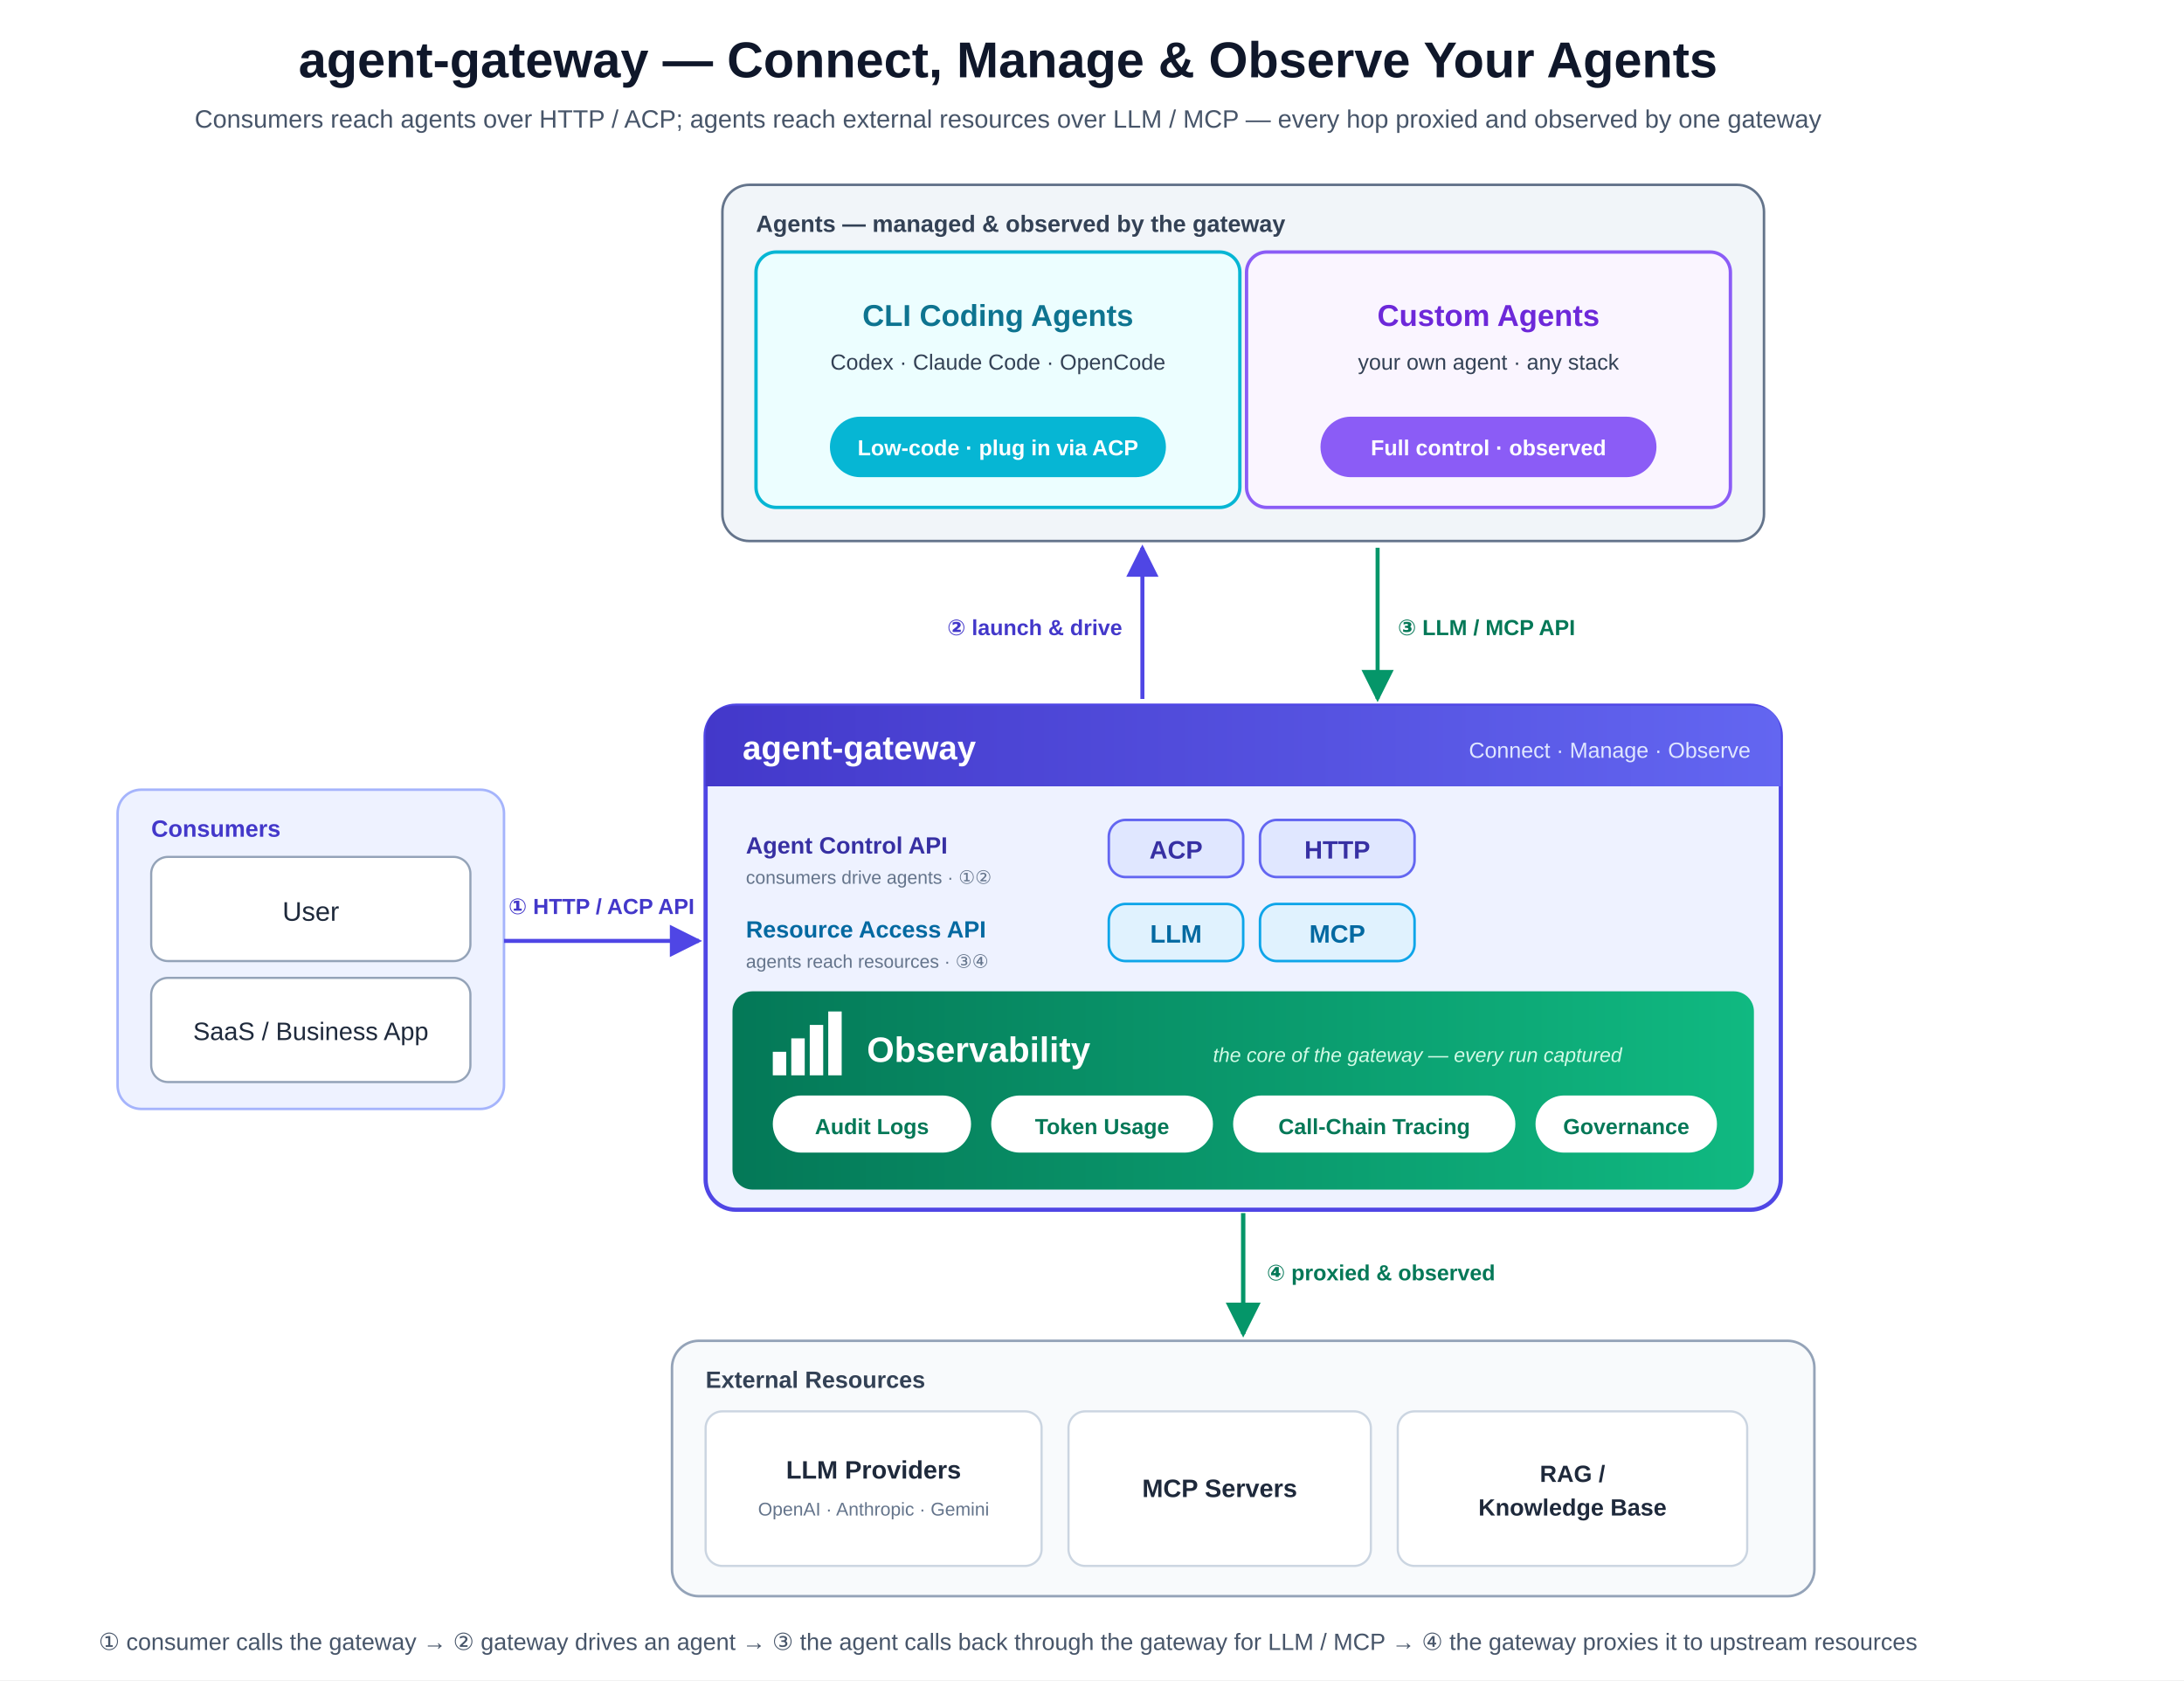
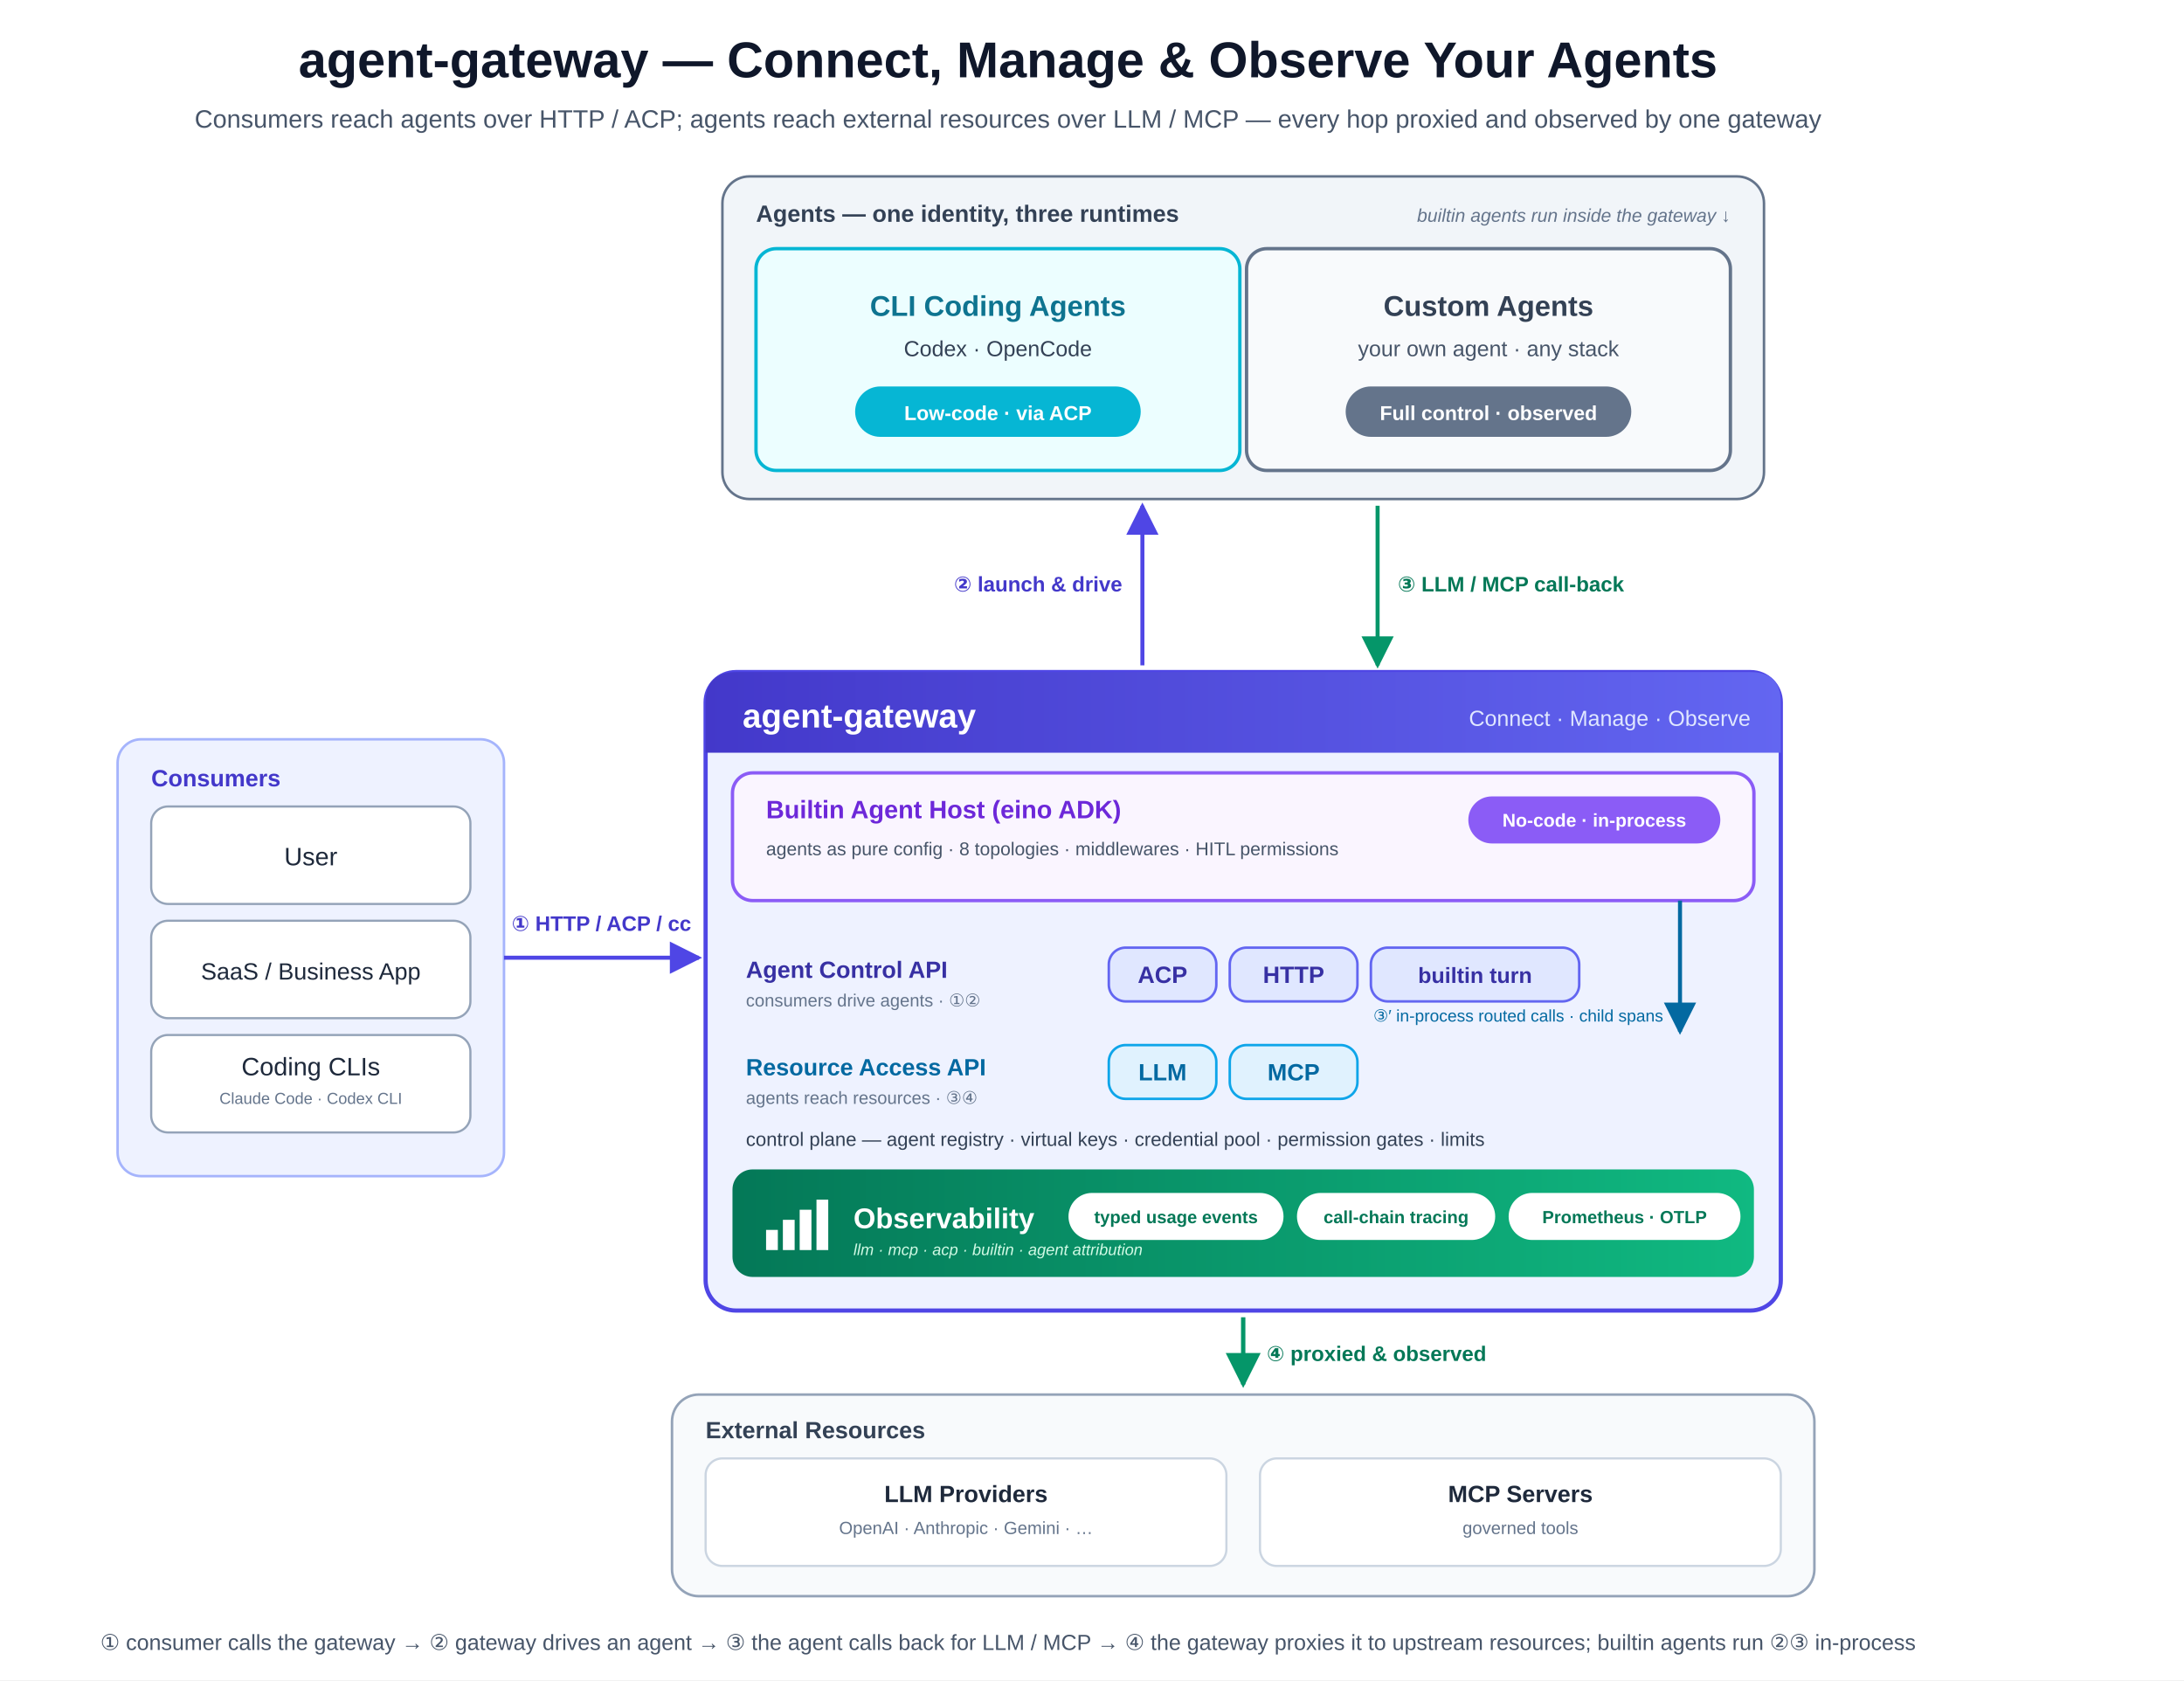
<svg xmlns="http://www.w3.org/2000/svg" width="1950" height="1500" viewBox="0 0 1300 1000" font-family="Helvetica Neue, Arial, sans-serif">
  <defs>
    <marker id="arrowI" viewBox="0 0 10 10" refX="9" refY="5" markerWidth="8" markerHeight="8" orient="auto-start-reverse">
      <path d="M0,0 L10,5 L0,10 z" fill="#4f46e5" />
    </marker>
    <marker id="arrowG" viewBox="0 0 10 10" refX="9" refY="5" markerWidth="8" markerHeight="8" orient="auto-start-reverse">
      <path d="M0,0 L10,5 L0,10 z" fill="#059669" />
+     </marker>
+     <marker id="arrowS" viewBox="0 0 10 10" refX="9" refY="5" markerWidth="8" markerHeight="8" orient="auto-start-reverse">
+       <path d="M0,0 L10,5 L0,10 z" fill="#0369a1" />
    </marker>
    <linearGradient id="gwGrad" x1="0" y1="0" x2="1" y2="0">
      <stop offset="0" stop-color="#4338ca" />
      <stop offset="1" stop-color="#6366f1" />
    </linearGradient>
    <linearGradient id="obsGrad" x1="0" y1="0" x2="1" y2="0">
      <stop offset="0" stop-color="#047857" />
      <stop offset="1" stop-color="#10b981" />
    </linearGradient>
  </defs>
  <rect x="0" y="0" width="1300" height="1000" fill="#ffffff" />
  <text x="600" y="46" text-anchor="middle" font-size="30" font-weight="800" fill="#0f172a">agent-gateway — Connect, Manage &amp; Observe Your Agents</text>
  <text x="600" y="76" text-anchor="middle" font-size="15" fill="#475569">Consumers reach agents over HTTP / ACP; agents reach external resources over LLM / MCP — every hop proxied and observed by one gateway</text>
-   <rect x="430" y="110" width="620" height="212" rx="16" fill="#f1f5f9" stroke="#64748b" stroke-width="1.5" />
-   <text x="450" y="138" font-size="14" font-weight="700" fill="#334155">Agents — managed &amp; observed by the gateway</text>
-   <rect x="450" y="150" width="288" height="152" rx="12" fill="#ecfeff" stroke="#06b6d4" stroke-width="2" />
-   <text x="594" y="194" text-anchor="middle" font-size="18" font-weight="800" fill="#0e7490">CLI Coding Agents</text>
-   <text x="594" y="220" text-anchor="middle" font-size="13" fill="#334155">Codex · Claude Code · OpenCode</text>
-   <rect x="494" y="248" width="200" height="36" rx="18" fill="#06b6d4" />
-   <text x="594" y="271" text-anchor="middle" font-size="13" font-weight="700" fill="#ffffff">Low-code · plug in via ACP</text>
-   <rect x="742" y="150" width="288" height="152" rx="12" fill="#faf5ff" stroke="#8b5cf6" stroke-width="2" />
-   <text x="886" y="194" text-anchor="middle" font-size="18" font-weight="800" fill="#6d28d9">Custom Agents</text>
-   <text x="886" y="220" text-anchor="middle" font-size="13" fill="#334155">your own agent · any stack</text>
-   <rect x="786" y="248" width="200" height="36" rx="18" fill="#8b5cf6" />
-   <text x="886" y="271" text-anchor="middle" font-size="13" font-weight="700" fill="#ffffff">Full control · observed</text>
-   <rect x="70" y="470" width="230" height="190" rx="14" fill="#eef2ff" stroke="#a5b4fc" stroke-width="1.5" />
-   <text x="90" y="498" font-size="14" font-weight="700" fill="#4338ca">Consumers</text>
-   <rect x="90" y="510" width="190" height="62" rx="10" fill="#ffffff" stroke="#94a3b8" stroke-width="1.3" />
-   <text x="185" y="548" text-anchor="middle" font-size="16" fill="#1e293b">User</text>
-   <rect x="90" y="582" width="190" height="62" rx="10" fill="#ffffff" stroke="#94a3b8" stroke-width="1.3" />
-   <text x="185" y="619" text-anchor="middle" font-size="15" fill="#1e293b">SaaS / Business App</text>
-   <rect x="420" y="420" width="640" height="300" rx="18" fill="#eef2ff" stroke="#4f46e5" stroke-width="2.5" />
-   <path d="M420,438 Q420,420 438,420 L1042,420 Q1060,420 1060,438 L1060,468 L420,468 Z" fill="url(#gwGrad)" />
-   <text x="442" y="452" font-size="20" font-weight="800" fill="#ffffff">agent-gateway</text>
-   <text x="1042" y="451" text-anchor="end" font-size="13" fill="#e0e7ff">Connect · Manage · Observe</text>
-   <text x="444" y="508" font-size="14" font-weight="700" fill="#3730a3">Agent Control API</text>
-   <text x="444" y="526" font-size="11" fill="#64748b">consumers drive agents · ①②</text>
-   <rect x="660" y="488" width="80" height="34" rx="10" fill="#e0e7ff" stroke="#6366f1" stroke-width="1.5" />
-   <text x="700" y="511" text-anchor="middle" font-size="15" font-weight="700" fill="#3730a3">ACP</text>
-   <rect x="750" y="488" width="92" height="34" rx="10" fill="#e0e7ff" stroke="#6366f1" stroke-width="1.5" />
-   <text x="796" y="511" text-anchor="middle" font-size="15" font-weight="700" fill="#3730a3">HTTP</text>
-   <text x="444" y="558" font-size="14" font-weight="700" fill="#0369a1">Resource Access API</text>
-   <text x="444" y="576" font-size="11" fill="#64748b">agents reach resources · ③④</text>
-   <rect x="660" y="538" width="80" height="34" rx="10" fill="#e0f2fe" stroke="#0ea5e9" stroke-width="1.5" />
-   <text x="700" y="561" text-anchor="middle" font-size="15" font-weight="700" fill="#0369a1">LLM</text>
-   <rect x="750" y="538" width="92" height="34" rx="10" fill="#e0f2fe" stroke="#0ea5e9" stroke-width="1.5" />
-   <text x="796" y="561" text-anchor="middle" font-size="15" font-weight="700" fill="#0369a1">MCP</text>
-   <rect x="436" y="590" width="608" height="118" rx="12" fill="url(#obsGrad)" />
-   <rect x="460" y="626" width="8" height="14" fill="#ffffff" />
-   <rect x="471" y="618" width="8" height="22" fill="#ffffff" />
-   <rect x="482" y="610" width="8" height="30" fill="#ffffff" />
-   <rect x="493" y="602" width="8" height="38" fill="#ffffff" />
-   <text x="516" y="632" font-size="21" font-weight="800" fill="#ffffff">Observability</text>
-   <text x="722" y="632" font-size="12" font-style="italic" fill="#d1fae5">the core of the gateway — every run captured</text>
-   <rect x="460" y="652" width="118" height="34" rx="17" fill="#ffffff" />
-   <text x="519" y="675" text-anchor="middle" font-size="13" font-weight="700" fill="#047857">Audit Logs</text>
-   <rect x="590" y="652" width="132" height="34" rx="17" fill="#ffffff" />
-   <text x="656" y="675" text-anchor="middle" font-size="13" font-weight="700" fill="#047857">Token Usage</text>
-   <rect x="734" y="652" width="168" height="34" rx="17" fill="#ffffff" />
-   <text x="818" y="675" text-anchor="middle" font-size="13" font-weight="700" fill="#047857">Call-Chain Tracing</text>
-   <rect x="914" y="652" width="108" height="34" rx="17" fill="#ffffff" />
-   <text x="968" y="675" text-anchor="middle" font-size="13" font-weight="700" fill="#047857">Governance</text>
-   <rect x="400" y="798" width="680" height="152" rx="16" fill="#f8fafc" stroke="#94a3b8" stroke-width="1.5" />
-   <text x="420" y="826" font-size="14" font-weight="700" fill="#334155">External Resources</text>
-   <rect x="420" y="840" width="200" height="92" rx="10" fill="#ffffff" stroke="#cbd5e1" stroke-width="1.3" />
-   <text x="520" y="880" text-anchor="middle" font-size="15" font-weight="700" fill="#1e293b">LLM Providers</text>
-   <text x="520" y="902" text-anchor="middle" font-size="11" fill="#64748b">OpenAI · Anthropic · Gemini</text>
-   <rect x="636" y="840" width="180" height="92" rx="10" fill="#ffffff" stroke="#cbd5e1" stroke-width="1.3" />
-   <text x="726" y="891" text-anchor="middle" font-size="15" font-weight="700" fill="#1e293b">MCP Servers</text>
-   <rect x="832" y="840" width="208" height="92" rx="10" fill="#ffffff" stroke="#cbd5e1" stroke-width="1.3" />
-   <text x="936" y="882" text-anchor="middle" font-size="14" font-weight="700" fill="#1e293b">RAG /</text>
-   <text x="936" y="902" text-anchor="middle" font-size="14" font-weight="700" fill="#1e293b">Knowledge Base</text>
-   <path d="M300,560 L416,560" stroke="#4f46e5" stroke-width="2.4" fill="none" marker-end="url(#arrowI)" />
-   <text x="358" y="544" text-anchor="middle" font-size="13" font-weight="700" fill="#4338ca">① HTTP / ACP API</text>
-   <path d="M680,416 L680,326" stroke="#4f46e5" stroke-width="2.4" fill="none" marker-end="url(#arrowI)" />
-   <text x="668" y="378" text-anchor="end" font-size="13" font-weight="700" fill="#4338ca">② launch &amp; drive</text>
-   <path d="M820,326 L820,416" stroke="#059669" stroke-width="2.4" fill="none" marker-end="url(#arrowG)" />
-   <text x="832" y="378" text-anchor="start" font-size="13" font-weight="700" fill="#047857">③ LLM / MCP API</text>
-   <path d="M740,722 L740,794" stroke="#059669" stroke-width="2.6" fill="none" marker-end="url(#arrowG)" />
-   <text x="754" y="762" font-size="13" font-weight="700" fill="#047857">④ proxied &amp; observed</text>
-   <text x="600" y="982" text-anchor="middle" font-size="14" fill="#475569">① consumer calls the gateway → ② gateway drives an agent → ③ the agent calls back through the gateway for LLM / MCP → ④ the gateway proxies it to upstream resources</text>
+   <rect x="430" y="105" width="620" height="192" rx="16" fill="#f1f5f9" stroke="#64748b" stroke-width="1.5" />
+   <text x="450" y="132" font-size="14" font-weight="700" fill="#334155">Agents — one identity, three runtimes</text>
+   <text x="1030" y="132" text-anchor="end" font-size="11" font-style="italic" fill="#64748b">builtin agents run inside the gateway ↓</text>
+   <rect x="450" y="148" width="288" height="132" rx="12" fill="#ecfeff" stroke="#06b6d4" stroke-width="2" />
+   <text x="594" y="188" text-anchor="middle" font-size="17" font-weight="800" fill="#0e7490">CLI Coding Agents</text>
+   <text x="594" y="212" text-anchor="middle" font-size="13" fill="#334155">Codex · OpenCode</text>
+   <rect x="509" y="230" width="170" height="30" rx="15" fill="#06b6d4" />
+   <text x="594" y="250" text-anchor="middle" font-size="12" font-weight="700" fill="#ffffff">Low-code · via ACP</text>
+   <rect x="742" y="148" width="288" height="132" rx="12" fill="#f8fafc" stroke="#64748b" stroke-width="2" />
+   <text x="886" y="188" text-anchor="middle" font-size="17" font-weight="800" fill="#334155">Custom Agents</text>
+   <text x="886" y="212" text-anchor="middle" font-size="13" fill="#475569">your own agent · any stack</text>
+   <rect x="801" y="230" width="170" height="30" rx="15" fill="#64748b" />
+   <text x="886" y="250" text-anchor="middle" font-size="12" font-weight="700" fill="#ffffff">Full control · observed</text>
+   <rect x="70" y="440" width="230" height="260" rx="14" fill="#eef2ff" stroke="#a5b4fc" stroke-width="1.5" />
+   <text x="90" y="468" font-size="14" font-weight="700" fill="#4338ca">Consumers</text>
+   <rect x="90" y="480" width="190" height="58" rx="10" fill="#ffffff" stroke="#94a3b8" stroke-width="1.3" />
+   <text x="185" y="515" text-anchor="middle" font-size="15" fill="#1e293b">User</text>
+   <rect x="90" y="548" width="190" height="58" rx="10" fill="#ffffff" stroke="#94a3b8" stroke-width="1.3" />
+   <text x="185" y="583" text-anchor="middle" font-size="14" fill="#1e293b">SaaS / Business App</text>
+   <rect x="90" y="616" width="190" height="58" rx="10" fill="#ffffff" stroke="#94a3b8" stroke-width="1.3" />
+   <text x="185" y="640" text-anchor="middle" font-size="15" fill="#1e293b">Coding CLIs</text>
+   <text x="185" y="657" text-anchor="middle" font-size="9.5" fill="#64748b">Claude Code · Codex CLI</text>
+   <rect x="420" y="400" width="640" height="380" rx="18" fill="#eef2ff" stroke="#4f46e5" stroke-width="2.5" />
+   <path d="M420,418 Q420,400 438,400 L1042,400 Q1060,400 1060,418 L1060,448 L420,448 Z" fill="url(#gwGrad)" />
+   <text x="442" y="433" font-size="20" font-weight="800" fill="#ffffff">agent-gateway</text>
+   <text x="1042" y="432" text-anchor="end" font-size="13" fill="#e0e7ff">Connect · Manage · Observe</text>
+   <rect x="436" y="460" width="608" height="76" rx="12" fill="#faf5ff" stroke="#8b5cf6" stroke-width="2" />
+   <text x="456" y="487" font-size="15" font-weight="800" fill="#6d28d9">Builtin Agent Host (eino ADK)</text>
+   <text x="456" y="509" font-size="11" fill="#475569">agents as pure config · 8 topologies · middlewares · HITL permissions</text>
+   <rect x="874" y="474" width="150" height="28" rx="14" fill="#8b5cf6" />
+   <text x="949" y="492" text-anchor="middle" font-size="11" font-weight="700" fill="#ffffff">No-code · in-process</text>
+   <text x="444" y="582" font-size="14" font-weight="700" fill="#3730a3">Agent Control API</text>
+   <text x="444" y="599" font-size="10.5" fill="#64748b">consumers drive agents · ①②</text>
+   <rect x="660" y="564" width="64" height="32" rx="10" fill="#e0e7ff" stroke="#6366f1" stroke-width="1.5" />
+   <text x="692" y="585" text-anchor="middle" font-size="14" font-weight="700" fill="#3730a3">ACP</text>
+   <rect x="732" y="564" width="76" height="32" rx="10" fill="#e0e7ff" stroke="#6366f1" stroke-width="1.5" />
+   <text x="770" y="585" text-anchor="middle" font-size="14" font-weight="700" fill="#3730a3">HTTP</text>
+   <rect x="816" y="564" width="124" height="32" rx="10" fill="#e0e7ff" stroke="#6366f1" stroke-width="1.5" />
+   <text x="878" y="585" text-anchor="middle" font-size="13" font-weight="700" fill="#3730a3">builtin turn</text>
+   <text x="444" y="640" font-size="14" font-weight="700" fill="#0369a1">Resource Access API</text>
+   <text x="444" y="657" font-size="10.5" fill="#64748b">agents reach resources · ③④</text>
+   <rect x="660" y="622" width="64" height="32" rx="10" fill="#e0f2fe" stroke="#0ea5e9" stroke-width="1.5" />
+   <text x="692" y="643" text-anchor="middle" font-size="14" font-weight="700" fill="#0369a1">LLM</text>
+   <rect x="732" y="622" width="76" height="32" rx="10" fill="#e0f2fe" stroke="#0ea5e9" stroke-width="1.5" />
+   <text x="770" y="643" text-anchor="middle" font-size="14" font-weight="700" fill="#0369a1">MCP</text>
+   <path d="M1000,536 L1000,614" stroke="#0369a1" stroke-width="2.4" fill="none" marker-end="url(#arrowS)" />
+   <text x="990" y="608" text-anchor="end" font-size="10" fill="#0369a1">③′ in-process routed calls · child spans</text>
+   <text x="444" y="682" font-size="11.5" fill="#334155">control plane — agent registry · virtual keys · credential pool · permission gates · limits</text>
+   <rect x="436" y="696" width="608" height="64" rx="12" fill="url(#obsGrad)" />
+   <rect x="456" y="732" width="7" height="12" fill="#ffffff" />
+   <rect x="466" y="726" width="7" height="18" fill="#ffffff" />
+   <rect x="476" y="720" width="7" height="24" fill="#ffffff" />
+   <rect x="486" y="714" width="7" height="30" fill="#ffffff" />
+   <text x="508" y="731" font-size="17" font-weight="800" fill="#ffffff">Observability</text>
+   <text x="508" y="747" font-size="9.5" font-style="italic" fill="#d1fae5">llm · mcp · acp · builtin · agent attribution</text>
+   <rect x="636" y="710" width="128" height="28" rx="14" fill="#ffffff" />
+   <text x="700" y="728" text-anchor="middle" font-size="10.5" font-weight="700" fill="#047857">typed usage events</text>
+   <rect x="772" y="710" width="118" height="28" rx="14" fill="#ffffff" />
+   <text x="831" y="728" text-anchor="middle" font-size="10.5" font-weight="700" fill="#047857">call-chain tracing</text>
+   <rect x="898" y="710" width="138" height="28" rx="14" fill="#ffffff" />
+   <text x="967" y="728" text-anchor="middle" font-size="10.5" font-weight="700" fill="#047857">Prometheus · OTLP</text>
+   <rect x="400" y="830" width="680" height="120" rx="16" fill="#f8fafc" stroke="#94a3b8" stroke-width="1.5" />
+   <text x="420" y="856" font-size="14" font-weight="700" fill="#334155">External Resources</text>
+   <rect x="420" y="868" width="310" height="64" rx="10" fill="#ffffff" stroke="#cbd5e1" stroke-width="1.3" />
+   <text x="575" y="894" text-anchor="middle" font-size="14" font-weight="700" fill="#1e293b">LLM Providers</text>
+   <text x="575" y="913" text-anchor="middle" font-size="10.5" fill="#64748b">OpenAI · Anthropic · Gemini · …</text>
+   <rect x="750" y="868" width="310" height="64" rx="10" fill="#ffffff" stroke="#cbd5e1" stroke-width="1.3" />
+   <text x="905" y="894" text-anchor="middle" font-size="14" font-weight="700" fill="#1e293b">MCP Servers</text>
+   <text x="905" y="913" text-anchor="middle" font-size="10.5" fill="#64748b">governed tools</text>
+   <path d="M300,570 L416,570" stroke="#4f46e5" stroke-width="2.4" fill="none" marker-end="url(#arrowI)" />
+   <text x="358" y="554" text-anchor="middle" font-size="12.5" font-weight="700" fill="#4338ca">① HTTP / ACP / cc</text>
+   <path d="M680,396 L680,301" stroke="#4f46e5" stroke-width="2.4" fill="none" marker-end="url(#arrowI)" />
+   <text x="668" y="352" text-anchor="end" font-size="12.5" font-weight="700" fill="#4338ca">② launch &amp; drive</text>
+   <path d="M820,301 L820,396" stroke="#059669" stroke-width="2.4" fill="none" marker-end="url(#arrowG)" />
+   <text x="832" y="352" text-anchor="start" font-size="12.5" font-weight="700" fill="#047857">③ LLM / MCP call-back</text>
+   <path d="M740,784 L740,824" stroke="#059669" stroke-width="2.6" fill="none" marker-end="url(#arrowG)" />
+   <text x="754" y="810" font-size="12.5" font-weight="700" fill="#047857">④ proxied &amp; observed</text>
+   <text x="600" y="982" text-anchor="middle" font-size="13" fill="#475569">① consumer calls the gateway → ② gateway drives an agent → ③ the agent calls back for LLM / MCP → ④ the gateway proxies it to upstream resources; builtin agents run ②③ in-process</text>
</svg>
